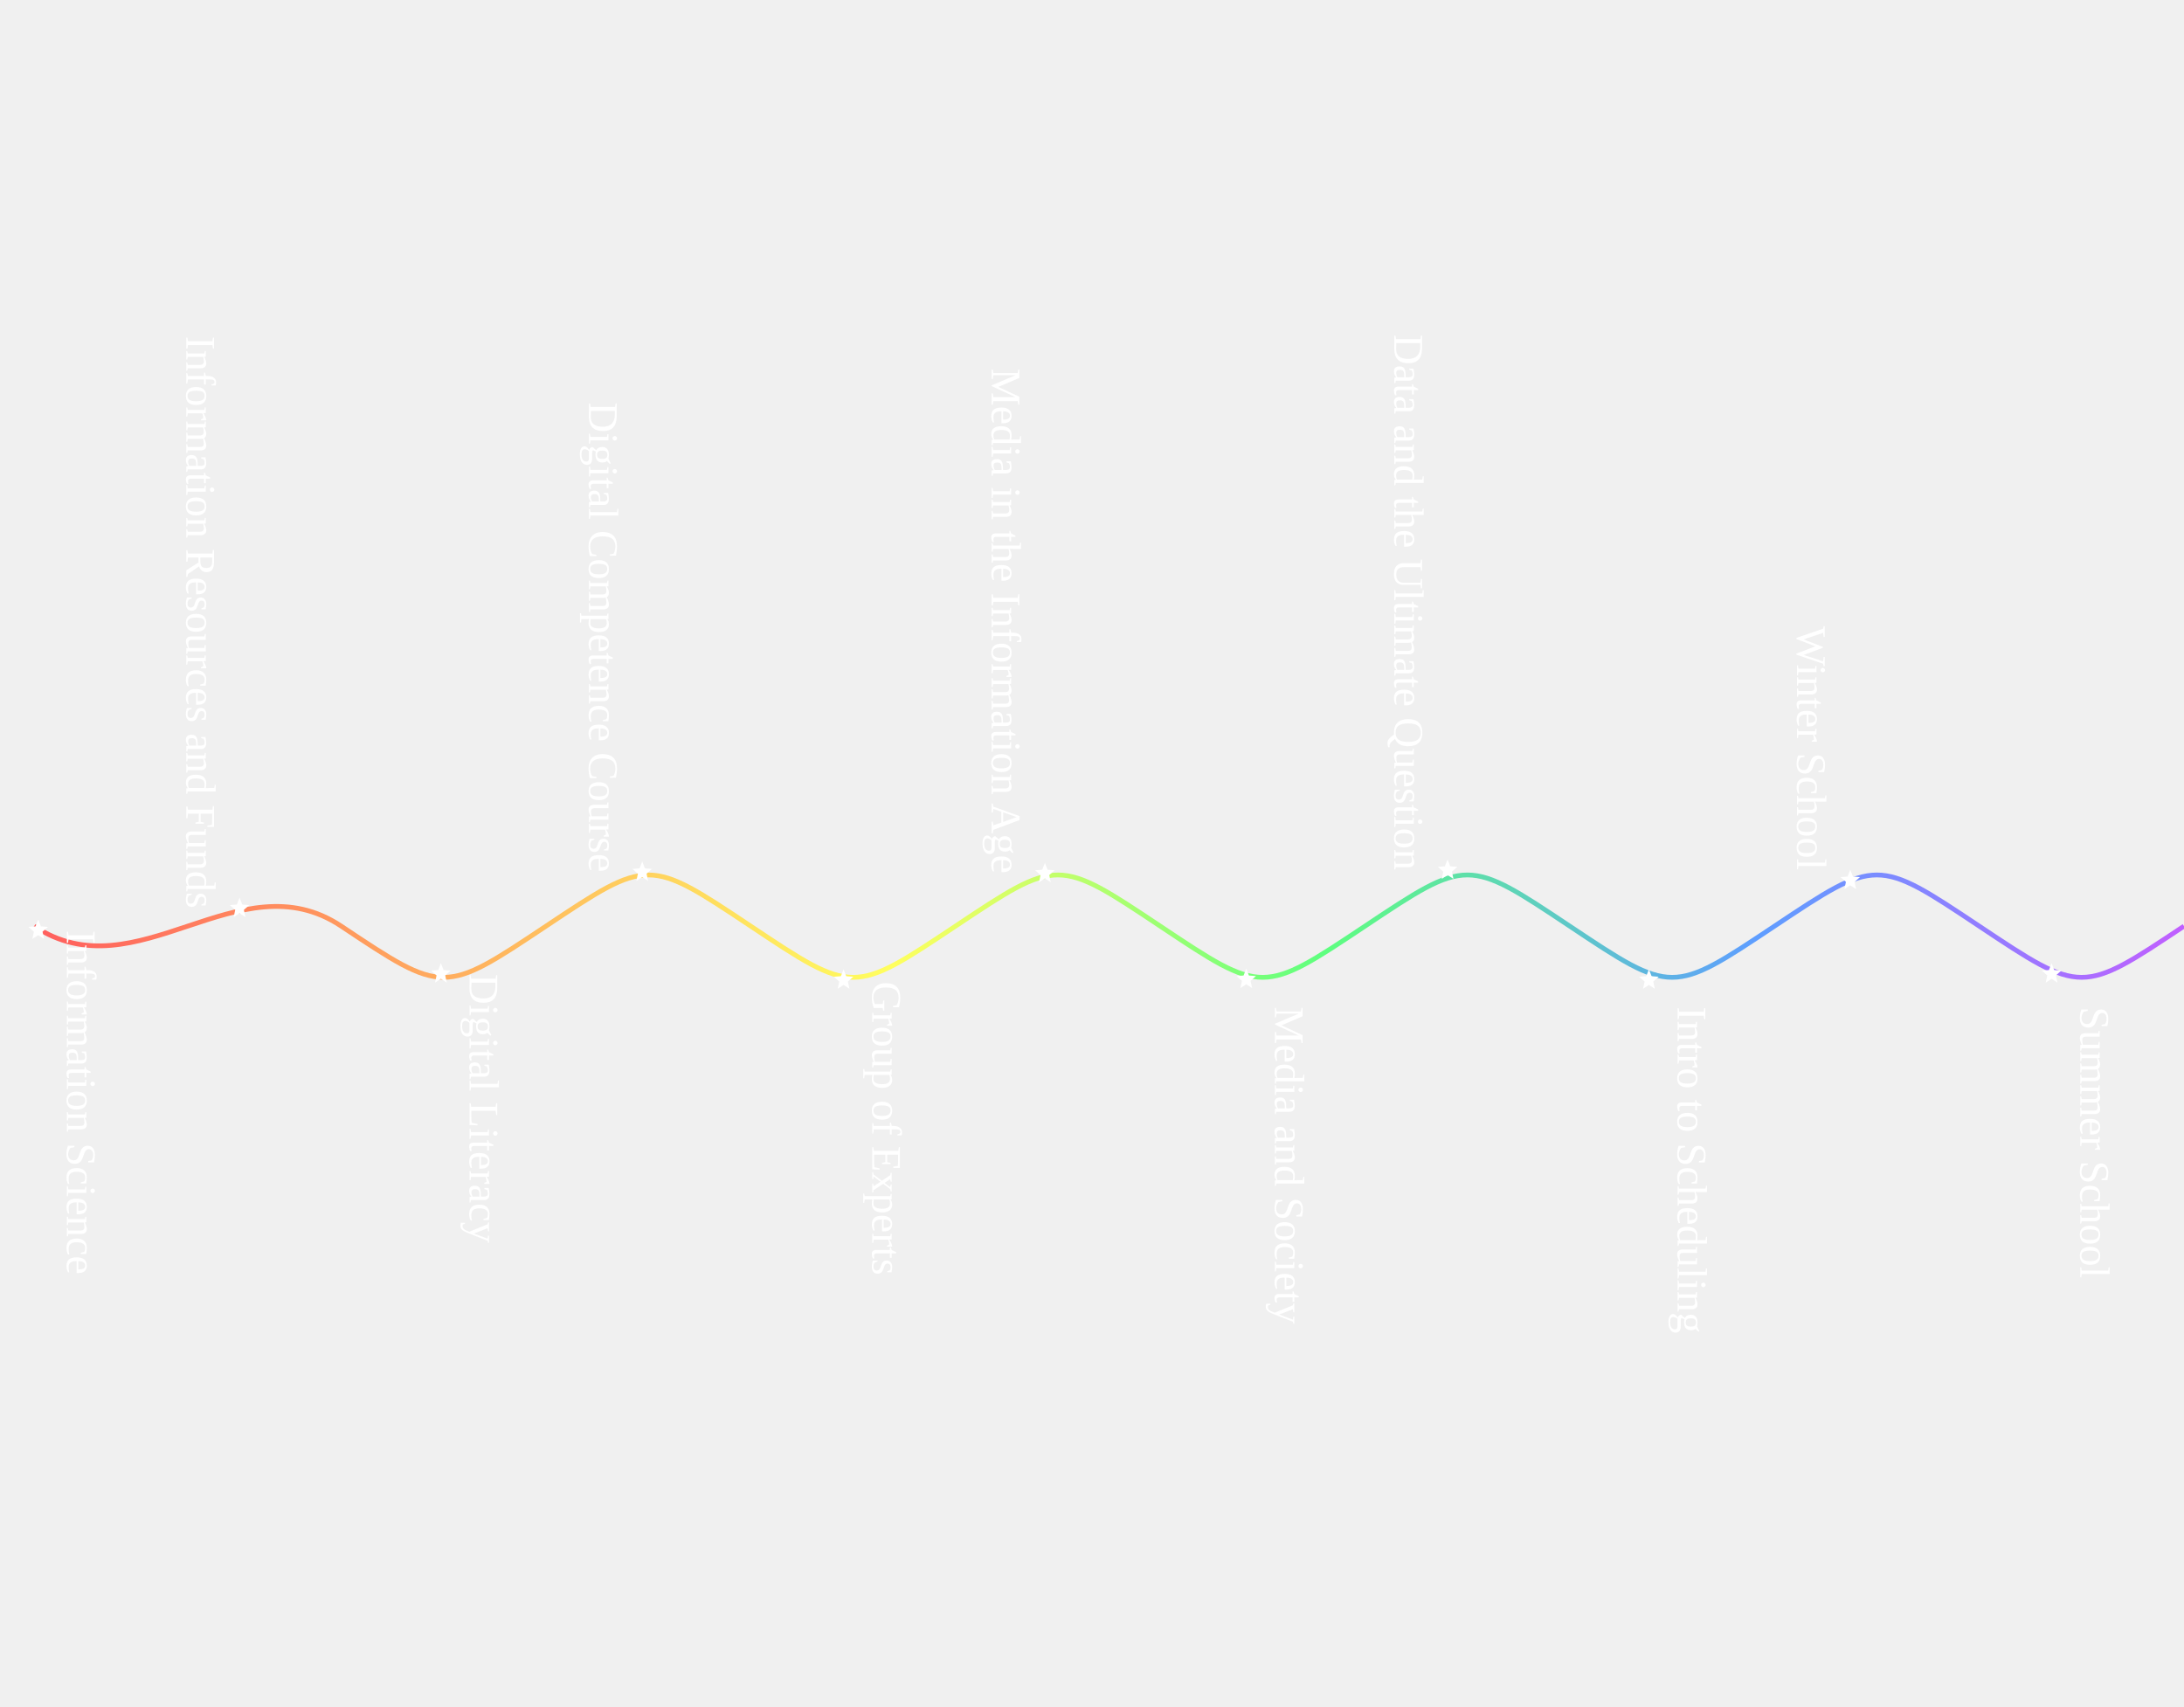
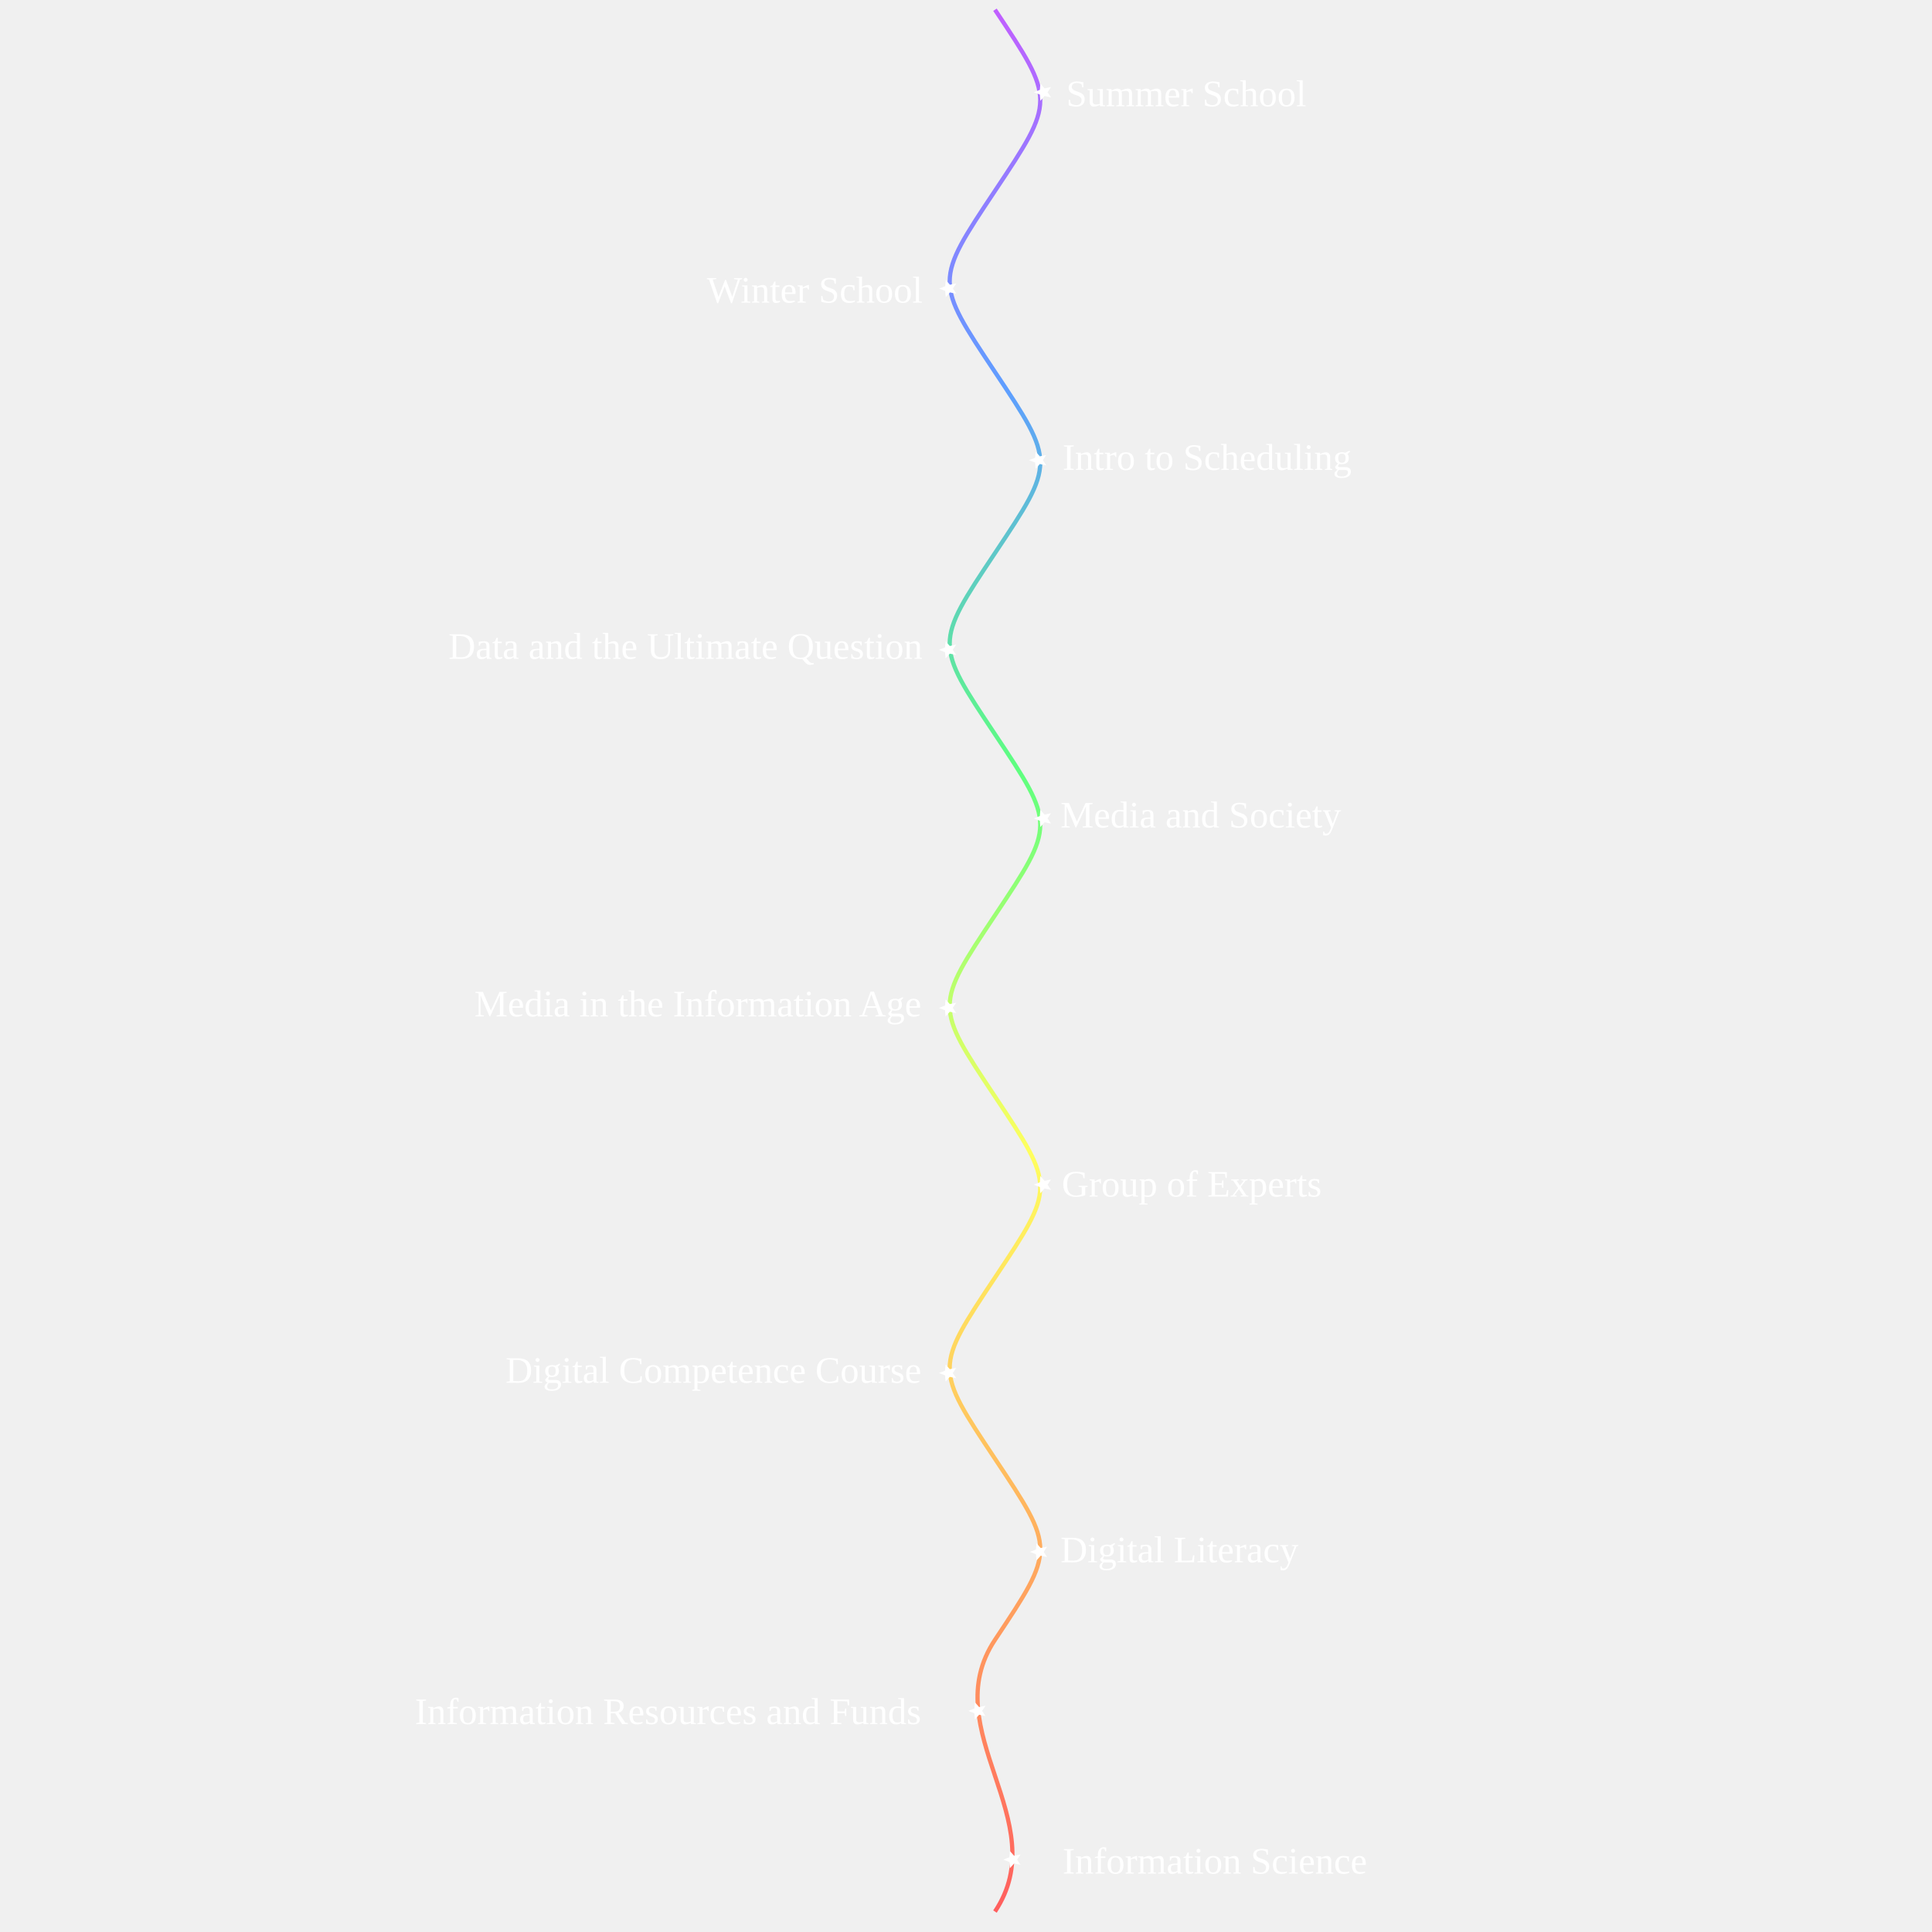
- <svg xmlns="http://www.w3.org/2000/svg" viewBox="0 0 6400 5000" preserveAspectRatio="xMidYMid">
-   <defs>
-     <linearGradient id="rainbowGradient" x1="21.445" y1="1537.33" x2="1428.797" y2="1537.33" gradientTransform="matrix(4.482011,0,0,0.2231141,0,2214)" gradientUnits="userSpaceOnUse">
-       <stop offset="0%" stop-color="#ff5e5e" />
-       <stop offset="20%" stop-color="#ffb05e" />
-       <stop offset="40%" stop-color="#ffff5e" />
-       <stop offset="60%" stop-color="#5eff7f" />
-       <stop offset="80%" stop-color="#5e9eff" />
-       <stop offset="100%" stop-color="#c15eff" />
+ <svg xmlns="http://www.w3.org/2000/svg" viewBox="0 0 6400 6400" preserveAspectRatio="xMidYMid" version="1.1" id="svg16">
+   <defs id="defs6">
+     <linearGradient id="rainbowGradient" x1="21.445" y1="1537.33" x2="1428.797" y2="1537.33" gradientTransform="matrix(0,-4.482011,0.2231141,0,2795.964,6432.258)" gradientUnits="userSpaceOnUse">
+       <stop offset="0%" stop-color="#ff5e5e" id="stop1" />
+       <stop offset="20%" stop-color="#ffb05e" id="stop2" />
+       <stop offset="40%" stop-color="#ffff5e" id="stop3" />
+       <stop offset="60%" stop-color="#5eff7f" id="stop4" />
+       <stop offset="80%" stop-color="#5e9eff" id="stop5" />
+       <stop offset="100%" stop-color="#c15eff" id="stop6" />
    </linearGradient>
    <symbol id="star" viewBox="0 0 24 24">
-       <path d="m 12,1.5 2.61,6.727 6.89,0.53 -5.278,4.688 1.5,7.055 L 12,16.743 6.278,20.5 7.778,13.445 2.5,8.757 9.39,8.227 Z" />
+       <path d="m 12,1.5 2.61,6.727 6.89,0.53 -5.278,4.688 1.5,7.055 L 12,16.743 6.278,20.5 7.778,13.445 2.5,8.757 9.39,8.227 Z" id="path6" />
    </symbol>
  </defs>
-   <path id="sinePath" d="m 100,2714 c 300,200 600,-200 900,0 300,200 300,200 600,0 300,-200 300,-200 600,0 300,200 300,200 600,0 300,-200 300,-200 600,0 300,200 300,200 600,0 300,-200 300,-200 600,0 300,200 300,200 600,0 300,-200 300,-200 600,0 300,200 300,200 600,0" fill="none" stroke="url(#rainbowGradient)" stroke-width="14" />
-   <use href="#star" x="76" y="476" width="72" height="72" fill="#ffffff" transform="translate(0,2214)" />
-   <text x="2726" y="-196" fill="#ffffff" font-size="124px" text-anchor="start" transform="rotate(90)">Information Science</text>
-   <use href="#star" x="666" y="280" width="72" height="72" fill="#ffffff" transform="translate(0,2346)" />
-   <text x="2662" y="-546" fill="#ffffff" font-size="124px" text-anchor="end" transform="rotate(90)">Information Resources and Funds</text>
-   <use href="#star" x="1256" y="500" width="72" height="72" fill="#ffffff" transform="translate(0,2318)" />
-   <text x="2854" y="-1376" fill="#ffffff" font-size="124px" text-anchor="start" transform="rotate(90)">Digital Literacy</text>
-   <use href="#star" x="1846" y="300" width="72" height="72" fill="#ffffff" transform="translate(0,2220)" />
-   <text x="2556" y="-1726" fill="#ffffff" font-size="124px" text-anchor="end" transform="rotate(90)">Digital Competence Course</text>
-   <use href="#star" x="2436" y="700" width="72" height="72" fill="#ffffff" transform="translate(0,2136)" />
-   <text x="2876" y="-2556" fill="#ffffff" font-size="124px" text-anchor="start" transform="rotate(90)">Group of Experts</text>
-   <use href="#star" x="3026" y="300" width="72" height="72" fill="#ffffff" transform="translate(0,2224)" />
-   <text x="2560" y="-2906" fill="#ffffff" font-size="124px" text-anchor="end" transform="rotate(90)">Media in the Information Age</text>
-   <use href="#star" x="3616" y="700" width="72" height="72" fill="#ffffff" transform="translate(0,2134)" />
-   <text x="2950" y="-3736" fill="#ffffff" font-size="124px" text-anchor="start" transform="rotate(90)">Media and Society</text>
-   <use href="#star" x="4206" y="300" width="72" height="72" fill="#ffffff" transform="translate(0,2214)" />
-   <text x="2550" y="-4086" fill="#ffffff" font-size="124px" text-anchor="end" transform="rotate(90)">Data and the Ultimate Question</text>
-   <use href="#star" x="4796" y="700" width="72" height="72" fill="#ffffff" transform="translate(0,2136)" />
-   <text x="2950" y="-4916" fill="#ffffff" font-size="124px" text-anchor="start" transform="rotate(90)">Intro to Scheduling</text>
-   <use href="#star" x="5386" y="300" width="72" height="72" fill="#ffffff" transform="translate(0,2244)" />
-   <text x="2550" y="-5266" fill="#ffffff" font-size="124px" text-anchor="end" transform="rotate(90)">Winter School</text>
-   <use href="#star" x="5976" y="700" width="72" height="72" fill="#ffffff" transform="translate(0,2118)" />
-   <text x="2950" y="-6096" fill="#ffffff" font-size="124px" text-anchor="start" transform="rotate(90)">Summer School</text>
+   <path id="sinePath" d="m 3295.964,6332.258 c 200,-300 -200,-600 0,-900 200,-300 200,-300 0,-600 -200,-300 -200,-300 0,-600 200,-300 200,-300 0,-600 -200,-300 -200,-300 0,-600 200,-300 200,-300 0,-600 -200,-300 -200,-300 0,-600 200,-300 200,-300 0,-600 -200,-300 -200,-300 0,-600 200,-300 200,-300 0,-600" fill="none" stroke="url(#rainbowGradient)" stroke-width="14" style="stroke:url(#rainbowGradient)" />
+   <use href="#star" x="76" y="476" width="72" height="72" fill="#ffffff" transform="rotate(-90,4557.683,1714.591)" id="use6" />
+   <text x="3519.863" y="6206.534" fill="#ffffff" font-size="124px" text-anchor="start" id="text6">Information Science</text>
+   <use href="#star" x="666" y="280" width="72" height="72" fill="#ffffff" transform="rotate(-90,4646.355,1723.215)" id="use7" />
+   <text x="3051.427" y="5711.213" fill="#ffffff" font-size="124px" text-anchor="end" id="text7">Information Resources and Funds</text>
+   <use href="#star" x="1256" y="500" width="72" height="72" fill="#ffffff" transform="rotate(-90,4669.944,1762.771)" id="use8" />
+   <text x="3512.795" y="5175.199" fill="#ffffff" font-size="124px" text-anchor="start" id="text8">Digital Literacy</text>
+   <use href="#star" x="1846" y="300" width="72" height="72" fill="#ffffff" transform="rotate(-90,4618.154,1812.19)" id="use9" />
+   <text x="3052.17" y="4580.584" fill="#ffffff" font-size="124px" text-anchor="end" id="text9">Digital Competence Course</text>
+   <use href="#star" x="2436" y="700" width="72" height="72" fill="#ffffff" transform="rotate(-90,4558.158,1838.194)" id="use10" />
+   <text x="3517.259" y="3963.78" fill="#ffffff" font-size="124px" text-anchor="start" id="text10">Group of Experts</text>
+   <use href="#star" x="3026" y="300" width="72" height="72" fill="#ffffff" transform="rotate(-90,4603.402,1797.438)" id="use11" />
+   <text x="3052.17" y="3366.922" fill="#ffffff" font-size="124px" text-anchor="end" id="text11">Media in the Information Age</text>
+   <use href="#star" x="3616" y="700" width="72" height="72" fill="#ffffff" transform="rotate(-90,4541.555,1821.591)" id="use12" />
+   <text x="3512.795" y="2741.141" fill="#ffffff" font-size="124px" text-anchor="start" id="text12">Media and Society</text>
+   <use href="#star" x="4206" y="300" width="72" height="72" fill="#ffffff" transform="rotate(-90,4600.275,1794.311)" id="use13" />
+   <text x="3055.891" y="2182.434" fill="#ffffff" font-size="124px" text-anchor="end" id="text13">Data and the Ultimate Question</text>
+   <use href="#star" x="4796" y="700" width="72" height="72" fill="#ffffff" transform="rotate(-90,4530.334,1826.079)" id="use14" />
+   <text x="3519.863" y="1556.653" fill="#ffffff" font-size="124px" text-anchor="start" id="text14">Intro to Scheduling</text>
+   <g id="g17" transform="translate(-23.96164,-51.6158)">
+     <use href="#star" x="5386" y="300" width="72" height="72" fill="#ffffff" transform="rotate(-90,4630.001,1799.549)" id="use15" />
+     <text x="3080.348" y="1054.05" fill="#ffffff" font-size="124px" text-anchor="end" id="text15">Winter School</text>
+   </g>
+   <g id="g16" transform="translate(13.36915,13.46499)">
+     <use href="#star" x="5976" y="700" width="72" height="72" fill="#ffffff" transform="rotate(-90,4505.349,1798.653)" id="use16" />
+     <text x="3518.499" y="338.502" fill="#ffffff" font-size="124px" text-anchor="start" id="text16">Summer School</text>
+   </g>
</svg>
